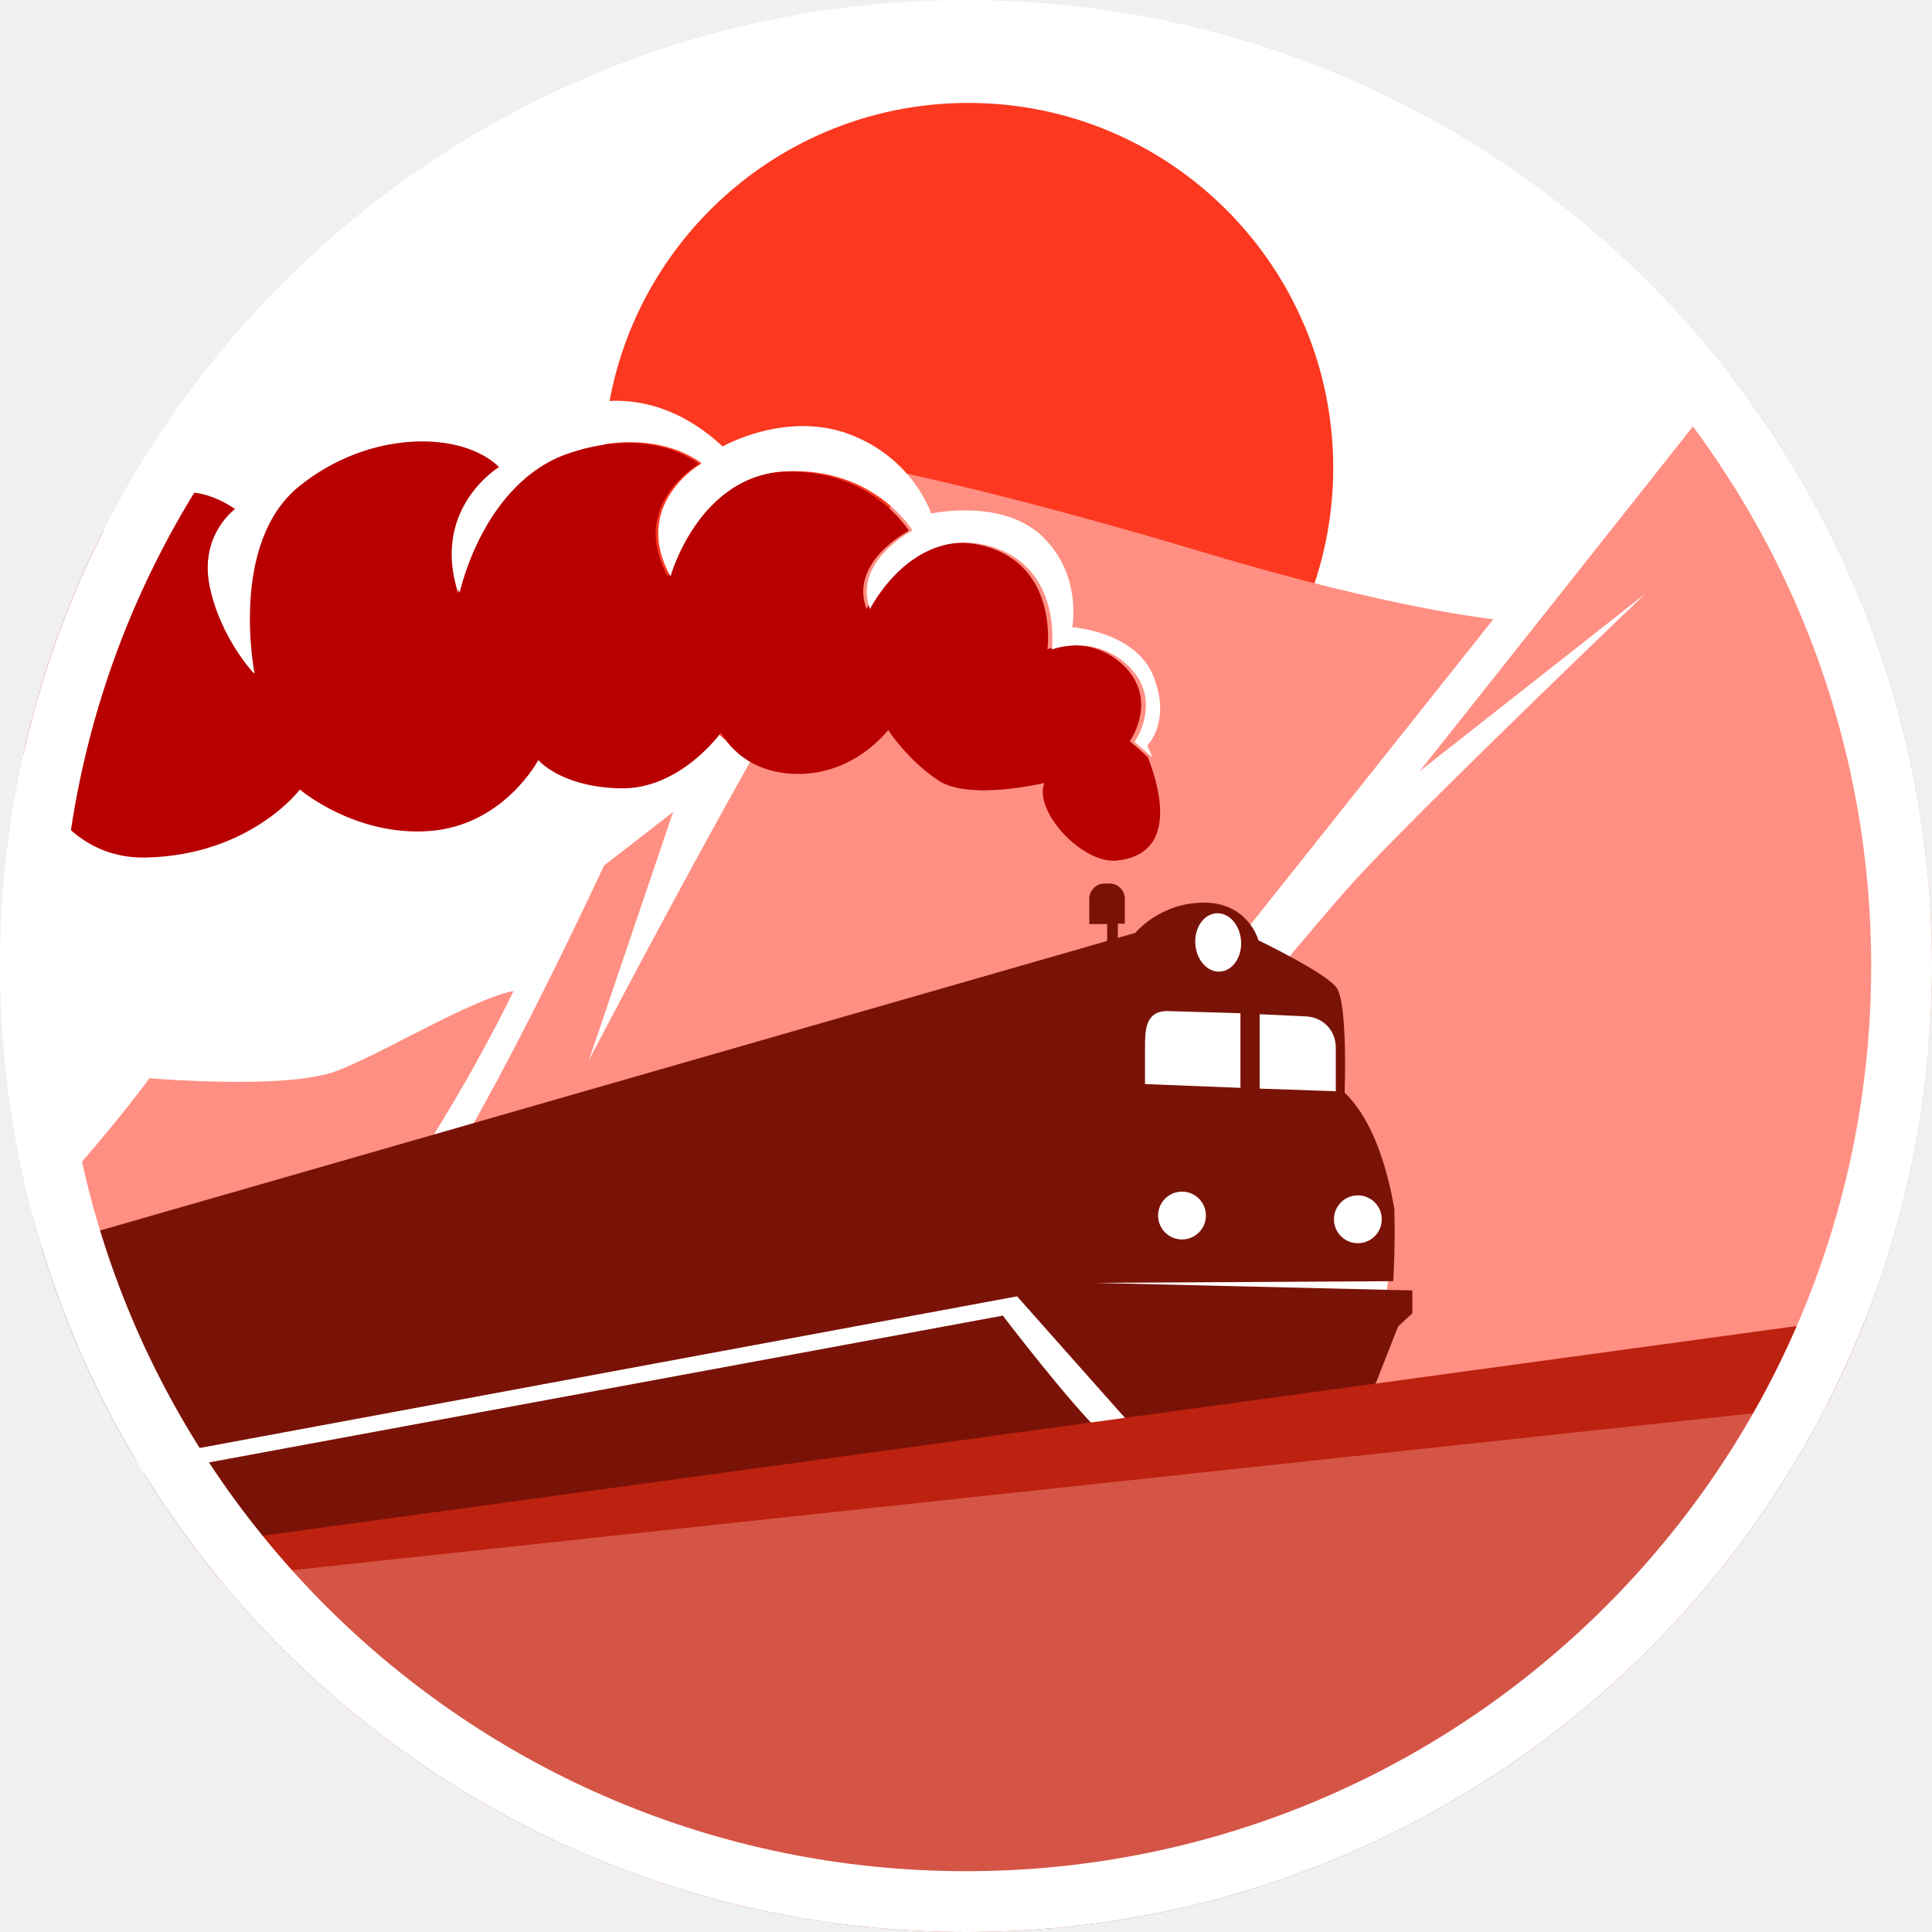
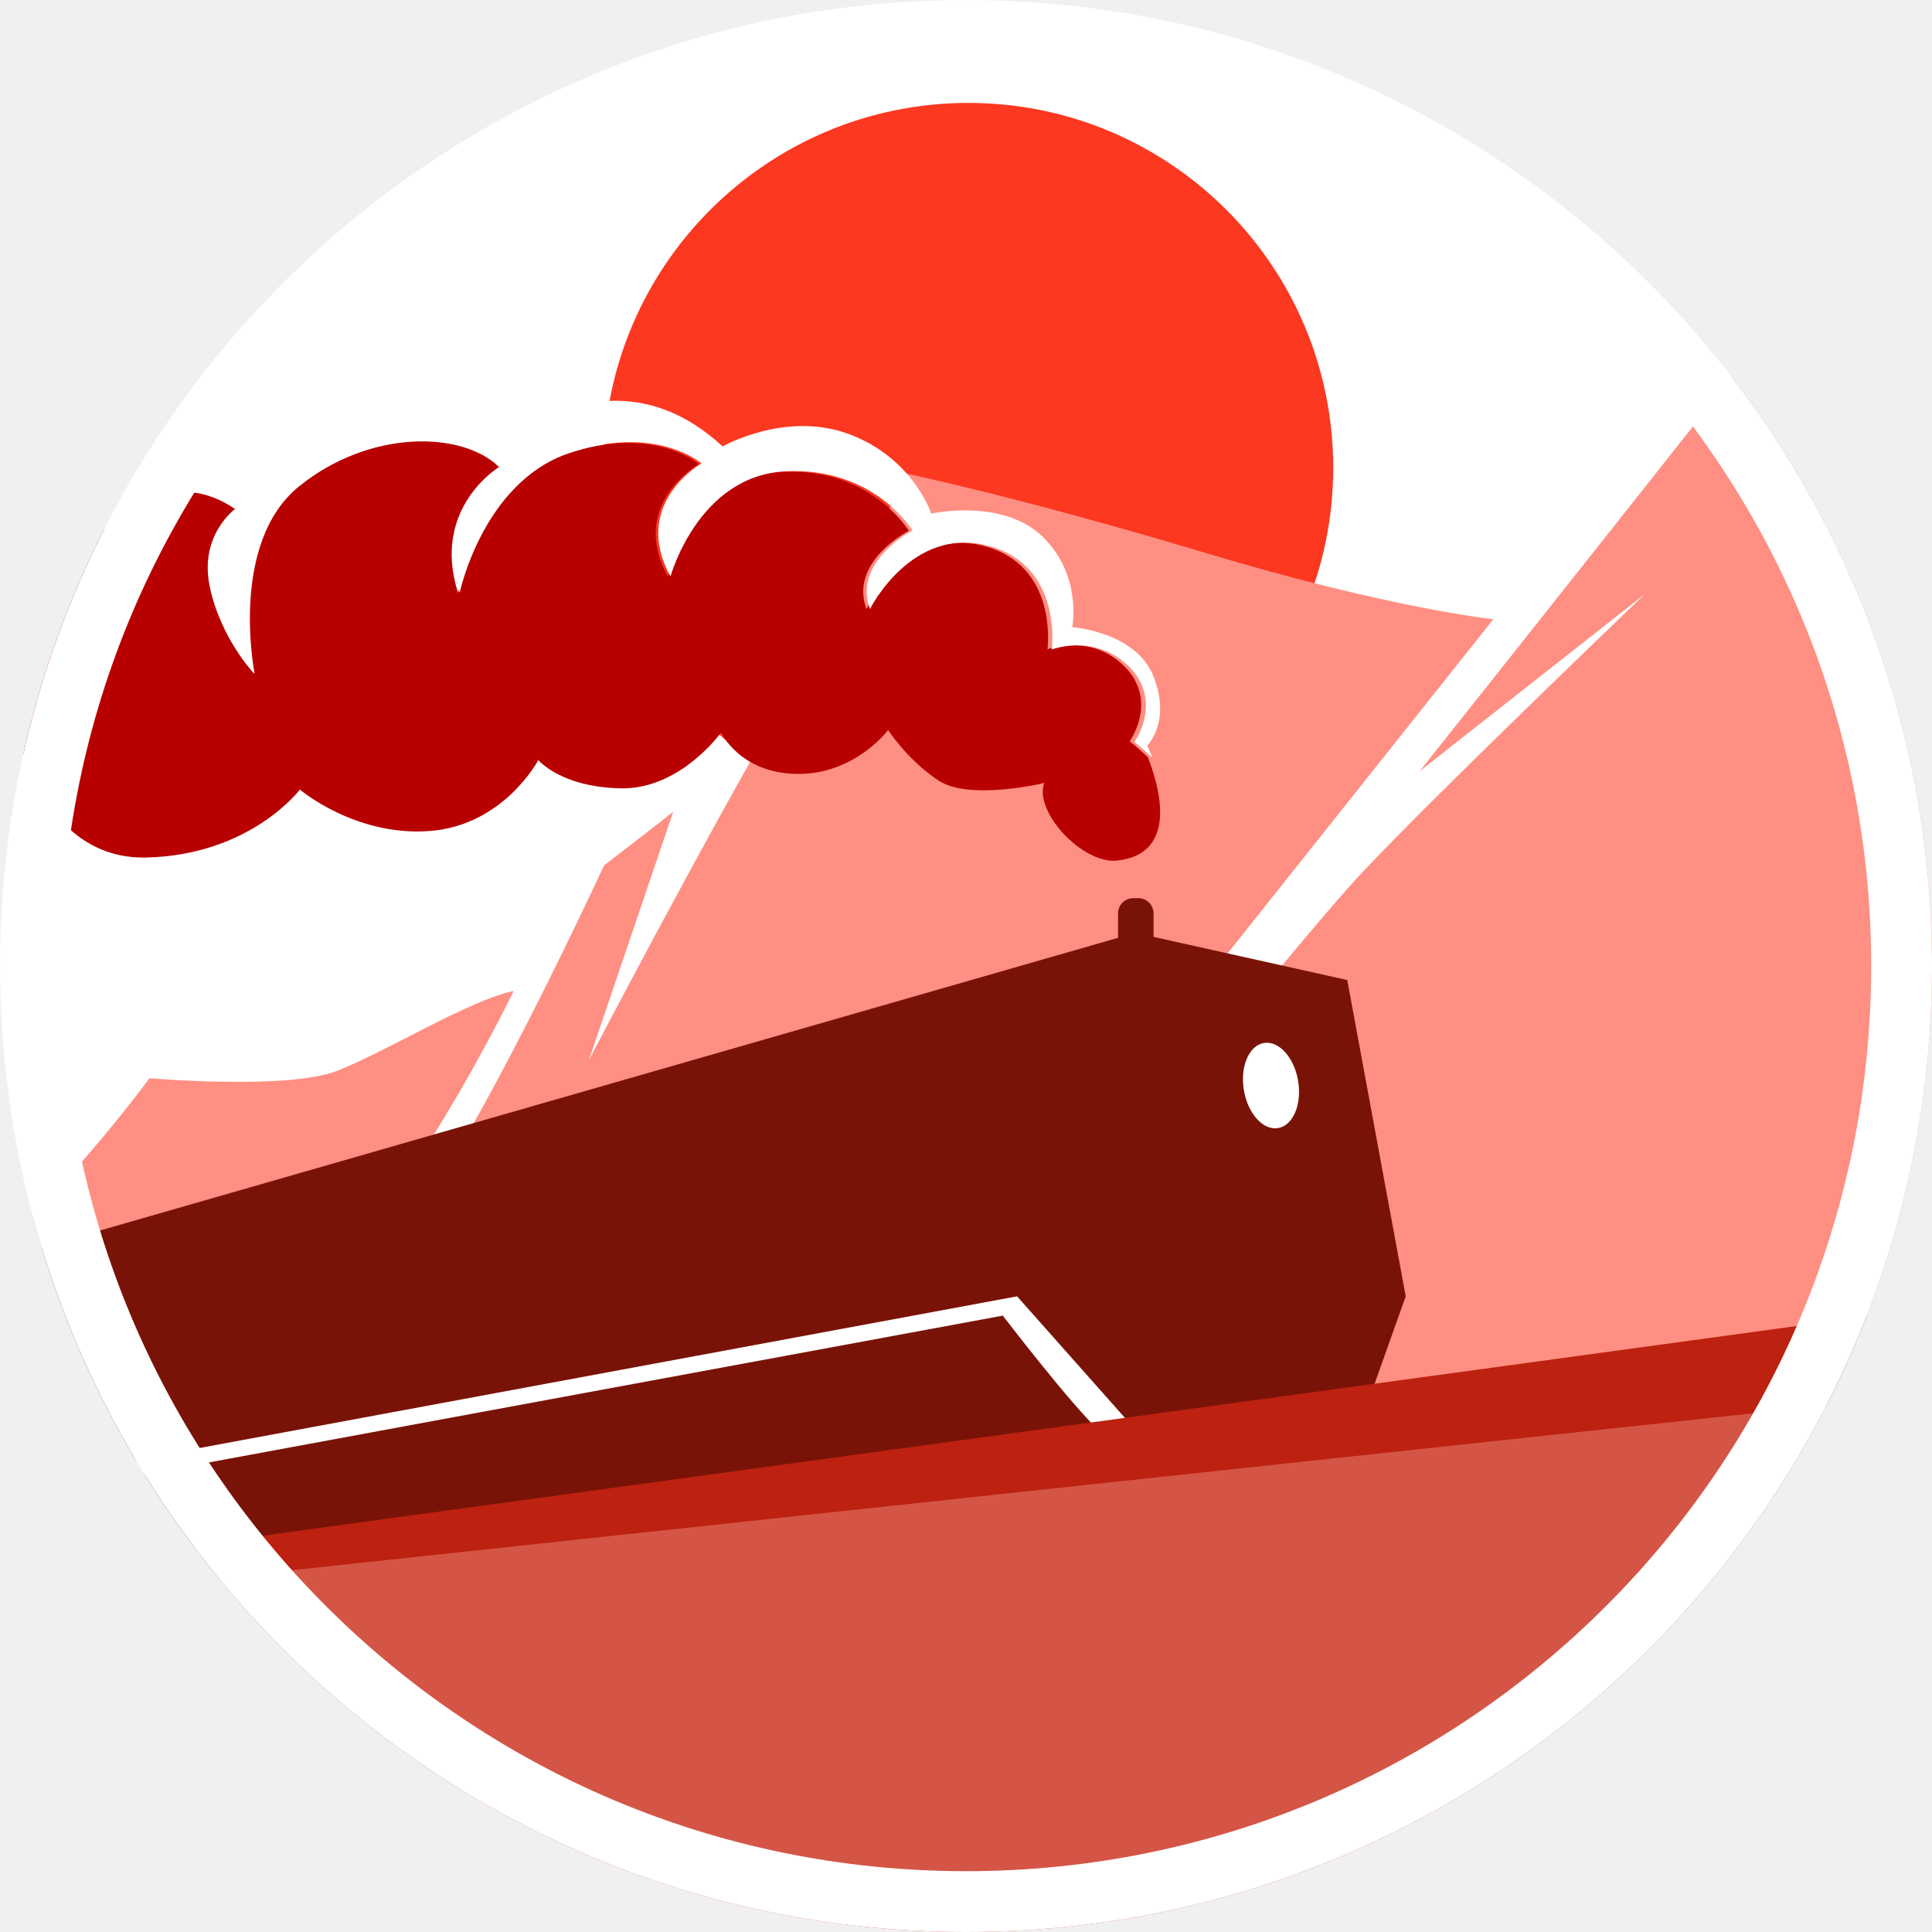
<svg xmlns="http://www.w3.org/2000/svg" width="413" height="413" viewBox="0 0 413 413" fill="none">
-   <mask id="mask0_151_360" style="mask-type:alpha" maskUnits="userSpaceOnUse" x="0" y="0" width="413" height="413">
+   <mask id="mask0_194_2" style="mask-type:alpha" maskUnits="userSpaceOnUse" x="0" y="0" width="413" height="413">
    <circle cx="206.5" cy="206.5" r="206.5" fill="white" />
  </mask>
-   <g mask="url(#mask0_151_360)">
+   <g mask="url(#mask0_194_2)">
    <circle cx="206.5" cy="206.5" r="194" fill="white" stroke="white" stroke-width="25" />
    <path d="M207 178C250.078 178 285 143.078 285 100C285 56.922 250.078 22 207 22C163.922 22 129 56.922 129 100C129 143.078 163.922 178 207 178Z" fill="#FC3820" />
    <path d="M424.757 11.097C394.517 50.346 303.469 164.868 303.469 164.868L351.727 126.904C351.727 126.904 308.295 168.408 291.575 186.099C274.842 203.789 208.251 287.756 179.296 324.36C150.341 360.963 87.934 423.195 87.934 423.195L319.232 132.372C319.232 132.372 297.358 130.117 257.782 118.222C218.218 106.315 193.446 101.174 193.446 101.174C193.446 101.174 187.335 116.937 169.96 146.207C152.584 175.477 125.885 226.633 125.885 226.633L143.903 173.549C143.903 173.549 135.927 179.799 129.136 185.003C117.544 209.762 95.607 254.58 82.78 267.571C64.762 285.816 47.387 292.255 47.387 292.255C47.387 292.255 74.414 270.696 87.921 250.107C101.428 229.519 109.795 211.828 109.795 211.828C100.471 213.756 82.768 224.693 72.159 228.876C61.549 233.059 31.952 230.489 31.952 230.489C31.952 230.489 18.445 249.15 -3.442 270.696C-25.328 292.242 -61.994 322.167 -87.08 349.194C-112.167 376.222 -141.764 382.648 -164.936 392.627C-188.094 402.594 -224.773 424.48 -232.497 440.558C-240.221 456.648 -215.663 502.008 -215.663 502.008C-178.884 513.273 -146.603 517.456 -138.236 518.741C-129.87 520.026 -134.381 524.852 -117.005 534.831C-99.63 544.811 -16.961 549.309 52.855 559.276C122.659 569.242 205.265 599.167 205.265 599.167H491.487V-64H486.358C468.807 -43.361 443.027 -12.617 424.757 11.097Z" fill="#FF8F82" />
-     <path d="M12.992 300.691L297.704 265.167L294.041 296.622L17.333 334.144L12.992 300.691Z" fill="white" />
-     <path d="M301.959 275.853L233.743 274.233L297.836 273.875C297.963 271.709 298.257 265.482 298.068 258.415C296.743 250.737 293.819 239.651 287.445 233.593C287.445 233.593 288.16 214.262 285.657 211.043C283.154 207.825 269.019 201.01 269.019 201.01C269.019 201.01 266.873 192.953 257.386 192.953C247.899 192.953 242.704 199.411 242.704 199.411L-31.741 278.314C-33.171 288.348 -31.026 333.384 -31.026 333.384C-31.026 333.384 -25.893 333.742 -25.115 338.538C-24.799 340.431 -24.526 342.492 -24.274 344.28L-22.969 344.049C-22.969 344.049 -17.374 351.117 -10.033 350.57C-2.692 350.023 -0.967 346.363 -0.967 346.363C-0.967 346.363 4.776 348.782 14.284 347.267C23.792 345.753 27.494 341.314 27.494 341.314C27.494 341.314 40.746 344.743 51.053 342.829C61.36 340.894 76.19 328.819 76.19 328.819L107.154 325.959C107.154 325.959 107.511 333.3 122.194 330.586C136.876 327.873 136.519 325.075 137.591 323.708C137.591 323.708 142.051 324.108 148.151 323.035C153.915 322.004 158.542 319.9 160.12 319.606C161.698 319.311 162.181 323.413 175.181 322.025C190.221 320.426 190.116 313.443 193.965 313.443C197.815 313.443 200.97 316.303 211.53 316.303C222.089 316.303 226.948 307.448 226.948 307.448L234.142 306.143C234.142 306.143 234.563 306.165 235.32 306.207C228.863 300.212 214.369 281.238 214.369 281.238L-29.637 326.358V322.951L217.419 277.115L241.938 304.746L291.679 301.888L298.867 283.552L301.917 280.733V275.853H301.959Z" fill="#7A1307" />
-     <path d="M260.807 207.7C263.509 207.528 265.521 204.598 265.302 201.154C265.083 197.711 262.715 195.058 260.014 195.23C257.312 195.402 255.3 198.333 255.519 201.776C255.738 205.22 258.106 207.872 260.807 207.7Z" fill="white" />
-     <path d="M252.674 264.957C255.497 264.957 257.786 262.668 257.786 259.845C257.786 257.022 255.497 254.733 252.674 254.733C249.851 254.733 247.563 257.022 247.563 259.845C247.563 262.668 249.851 264.957 252.674 264.957Z" fill="white" />
-     <path d="M290.264 265.756C293.087 265.756 295.376 263.467 295.376 260.644C295.376 257.821 293.087 255.533 290.264 255.533C287.441 255.533 285.153 257.821 285.153 260.644C285.153 263.467 287.441 265.756 290.264 265.756Z" fill="white" />
-     <path d="M238.959 201.472V197.455H240.453V192.133C240.453 190.324 238.981 188.872 237.193 188.872H236.12C234.311 188.872 232.859 190.345 232.859 192.133V197.539H236.667V202.903L238.959 201.472Z" fill="#7A1307" />
-     <path d="M269.271 216.806V232.707L285.552 233.279V223.959C285.552 220.152 282.698 217.396 279.101 217.27L269.271 216.806Z" fill="white" />
-     <path d="M265.169 216.597V232.548L244.765 231.737V223.959C244.765 220.152 244.869 216.253 249.37 216.127L265.169 216.597Z" fill="white" />
+     <path d="M12.992 300.691L296 265L290 296.5L17.333 334.144L12.992 300.691Z" fill="white" />
+     <path d="M288 209.5L242.704 199.411L-31.741 278.314C-33.171 288.348 -31.026 333.384 -31.026 333.384C-31.026 333.384 -25.893 333.742 -25.115 338.538C-24.799 340.431 -24.526 342.492 -24.274 344.28L-22.969 344.049C-22.969 344.049 -17.374 351.117 -10.033 350.57C-2.692 350.023 -0.967 346.363 -0.967 346.363C-0.967 346.363 4.776 348.782 14.284 347.267C23.792 345.753 27.494 341.314 27.494 341.314C27.494 341.314 40.746 344.743 51.053 342.829C61.36 340.894 76.19 328.819 76.19 328.819L107.154 325.959C107.154 325.959 107.511 333.3 122.194 330.586C136.876 327.873 136.519 325.075 137.591 323.708C137.591 323.708 142.051 324.108 148.151 323.035C153.915 322.004 158.542 319.9 160.12 319.606C161.698 319.312 162.181 323.413 175.181 322.025C190.221 320.426 190.116 313.443 193.965 313.443C197.815 313.443 200.97 316.303 211.53 316.303C222.089 316.303 226.948 307.448 226.948 307.448L234.142 306.143C234.142 306.143 234.563 306.165 235.32 306.207C228.863 300.212 214.369 281.238 214.369 281.238L-29.637 326.358V322.951L217.419 277.115L241.938 304.746L291.679 301.888L300.5 277.115L288 209.5Z" fill="#7A1307" />
+     <path d="M245.1 204.6V200.582H246.594V195.26C246.594 193.451 245.121 192 243.333 192H242.26C240.451 192 239 193.473 239 195.26V200.667H242.807V206.031L245.1 204.6Z" fill="#7A1307" />
    <path d="M245.35 161.83C243.221 159.835 241.503 158.46 241.503 158.46C243.571 155.378 246.596 147.718 239.466 141.614C232.336 135.51 223.914 138.789 223.914 138.789C223.914 138.789 226.377 120.809 210.201 116.669C194.025 112.53 185.223 130.177 185.223 130.177C181.468 120.024 194.284 113.466 194.284 113.466C194.284 113.466 186.257 100.095 167.496 100.866C148.736 101.636 142.777 123.242 142.777 123.242C134.233 107.816 149.375 99.204 149.375 99.204C149.375 99.204 139.539 90.713 121.174 97.013C102.794 103.313 97.913 126.717 97.913 126.717C92.121 108.586 106.685 99.838 106.685 99.838C98.658 91.997 78.743 91.861 63.722 104.084C48.717 116.307 54.282 143.941 54.282 143.941C54.282 143.941 47.167 136.477 44.841 125.417C42.515 114.358 50.268 108.828 50.268 108.828C25.427 91.725 3.428 139.952 3.428 139.952C-0.19 116.171 23.222 103.298 23.222 103.298C23.222 103.298 22.31 101.5 9.509 103.041C-3.306 104.582 -15.21 109.855 -15.21 109.855C-14.815 107.801 -10.938 103.812 -6.803 101.863C-2.668 99.914 -2.273 90.697 -14.435 85.817C-26.597 80.937 -34.746 87.494 -34.746 87.494C-32.541 79.139 -26.156 77.553 -27.752 72.446C-29.349 67.339 -33.317 63.698 -33.317 63.698C-33.317 63.698 -26.567 62.399 -26.719 57.398C-26.871 52.397 -31.371 51.747 -31.371 51.747C-31.371 51.747 -21.58 48.287 -19.345 44.721C-18.418 43.241 -18.038 41.624 -19.072 40.431C-20.44 39.992 -22.34 39.856 -24.91 40.174C-39.398 41.972 -52.594 75.785 -52.989 89.292C-53.384 102.8 -43.031 107.816 -43.031 107.816C-43.031 107.816 -47.683 121.58 -36.692 140.481C-25.7 159.382 2.896 146.66 2.896 146.66C1.862 155.922 8.841 183.828 31.234 183.314C53.613 182.801 64.103 168.78 64.103 168.78C64.103 168.78 75.869 178.812 91.787 177.648C107.704 176.485 115.077 162.479 115.077 162.479C115.077 162.479 119.866 168.266 132.667 168.523C145.483 168.78 154.148 156.572 154.148 156.572C154.148 156.572 158.162 165.32 170.446 165.441C182.745 165.577 189.86 156.058 189.86 156.058C189.86 156.058 193.995 162.494 200.638 166.861C207.282 171.227 223.245 167.374 223.245 167.374C220.919 173.418 231.333 184.719 238.767 183.964C252.13 182.544 247.752 167.888 245.35 161.83Z" fill="#B80000" />
    <path d="M246.618 144.676C242.846 134.988 229.208 134.077 229.208 134.077C229.208 134.077 231.422 122.963 222.839 114.688C214.257 106.413 199.061 109.784 199.061 109.784C199.061 109.784 195.288 98.032 181.65 92.854C167.997 87.692 154.481 95.435 154.481 95.435C132.642 75.271 111.2 92.596 111.2 92.596C111.2 92.596 98.204 80.054 79.22 83.683C60.237 87.297 52.189 102.42 52.189 102.42C41.529 94.023 27.891 100.992 27.891 100.992C21.522 88.709 1.5 97.895 1.5 97.895C1.5 97.895 2.539 94.797 -4.211 87.039C-10.962 79.28 -25.394 76.835 -25.394 76.835C-25.394 76.835 -24.218 75.545 -24.737 70.367C-25.256 65.205 -28.25 63.125 -28.25 63.125C-28.25 63.125 -24.477 61.181 -24.477 57.188C-24.477 53.179 -27.333 51.631 -27.333 51.631C-18.567 50.78 -12.886 42.05 -19.254 40C-18.216 41.184 -18.598 42.824 -19.529 44.312C-21.774 47.895 -31.61 51.373 -31.61 51.373C-31.61 51.373 -27.074 52.041 -26.936 57.051C-26.784 62.077 -33.564 63.383 -33.564 63.383C-33.564 63.383 -29.578 67.042 -27.975 72.174C-26.371 77.306 -32.785 78.9 -35 87.297C-35 87.297 -26.814 80.707 -14.597 85.611C-2.379 90.516 -2.776 99.778 -6.93 101.736C-11.084 103.695 -14.993 107.704 -15.375 109.769C-15.375 109.769 -3.417 104.469 9.457 102.921C22.332 101.372 23.233 103.179 23.233 103.179C23.233 103.179 -0.286 116.1 3.348 140.014C3.348 140.014 25.447 91.563 50.402 108.736C50.402 108.736 42.598 114.293 44.95 125.408C47.286 136.522 54.434 144.023 54.434 144.023C54.434 144.023 48.844 116.237 63.918 103.968C78.991 91.685 99.013 91.822 107.077 99.702C107.077 99.702 92.446 108.493 98.265 126.713C98.265 126.713 103.182 103.194 121.631 96.862C140.095 90.531 149.961 99.064 149.961 99.064C149.961 99.064 134.75 107.719 143.333 123.221C143.333 123.221 149.304 101.509 168.165 100.734C187.011 99.96 195.075 113.397 195.075 113.397C195.075 113.397 182.2 119.987 185.973 130.19C185.973 130.19 194.815 112.456 211.065 116.616C227.314 120.777 224.84 138.845 224.84 138.845C224.84 138.845 233.301 135.55 240.463 141.684C247.626 147.819 244.587 155.517 242.51 158.614C242.51 158.614 244.236 159.996 246.374 162C245.732 160.406 245.244 159.388 245.244 159.388C245.244 159.388 250.39 154.363 246.618 144.676Z" fill="white" />
    <path d="M468.968 271.861L31.349 331.673L235.5 552.298L468.968 271.861Z" fill="#BD210F" />
    <path d="M477.337 291.102L38.174 338.266L235.876 564.688L477.337 291.102Z" fill="#D45546" />
    <circle cx="206.5" cy="206.5" r="200" stroke="white" stroke-width="13" />
+     <path d="M277.501 231.096C278.33 236.119 276.404 240.62 273.199 241.149C269.995 241.678 266.725 238.034 265.896 233.011C265.067 227.987 266.993 223.486 270.198 222.957C273.402 222.429 276.672 226.072 277.501 231.096Z" fill="white" />
  </g>
</svg>
